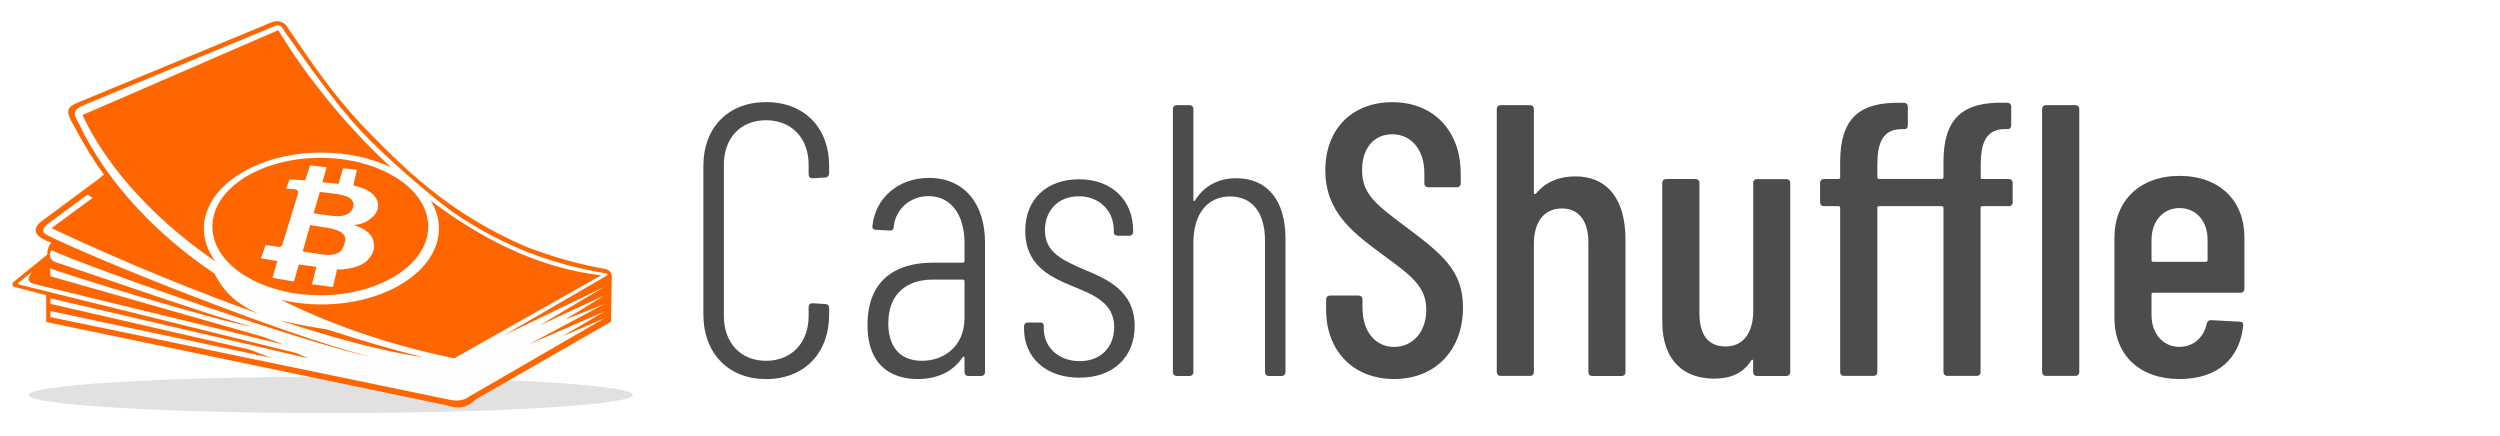
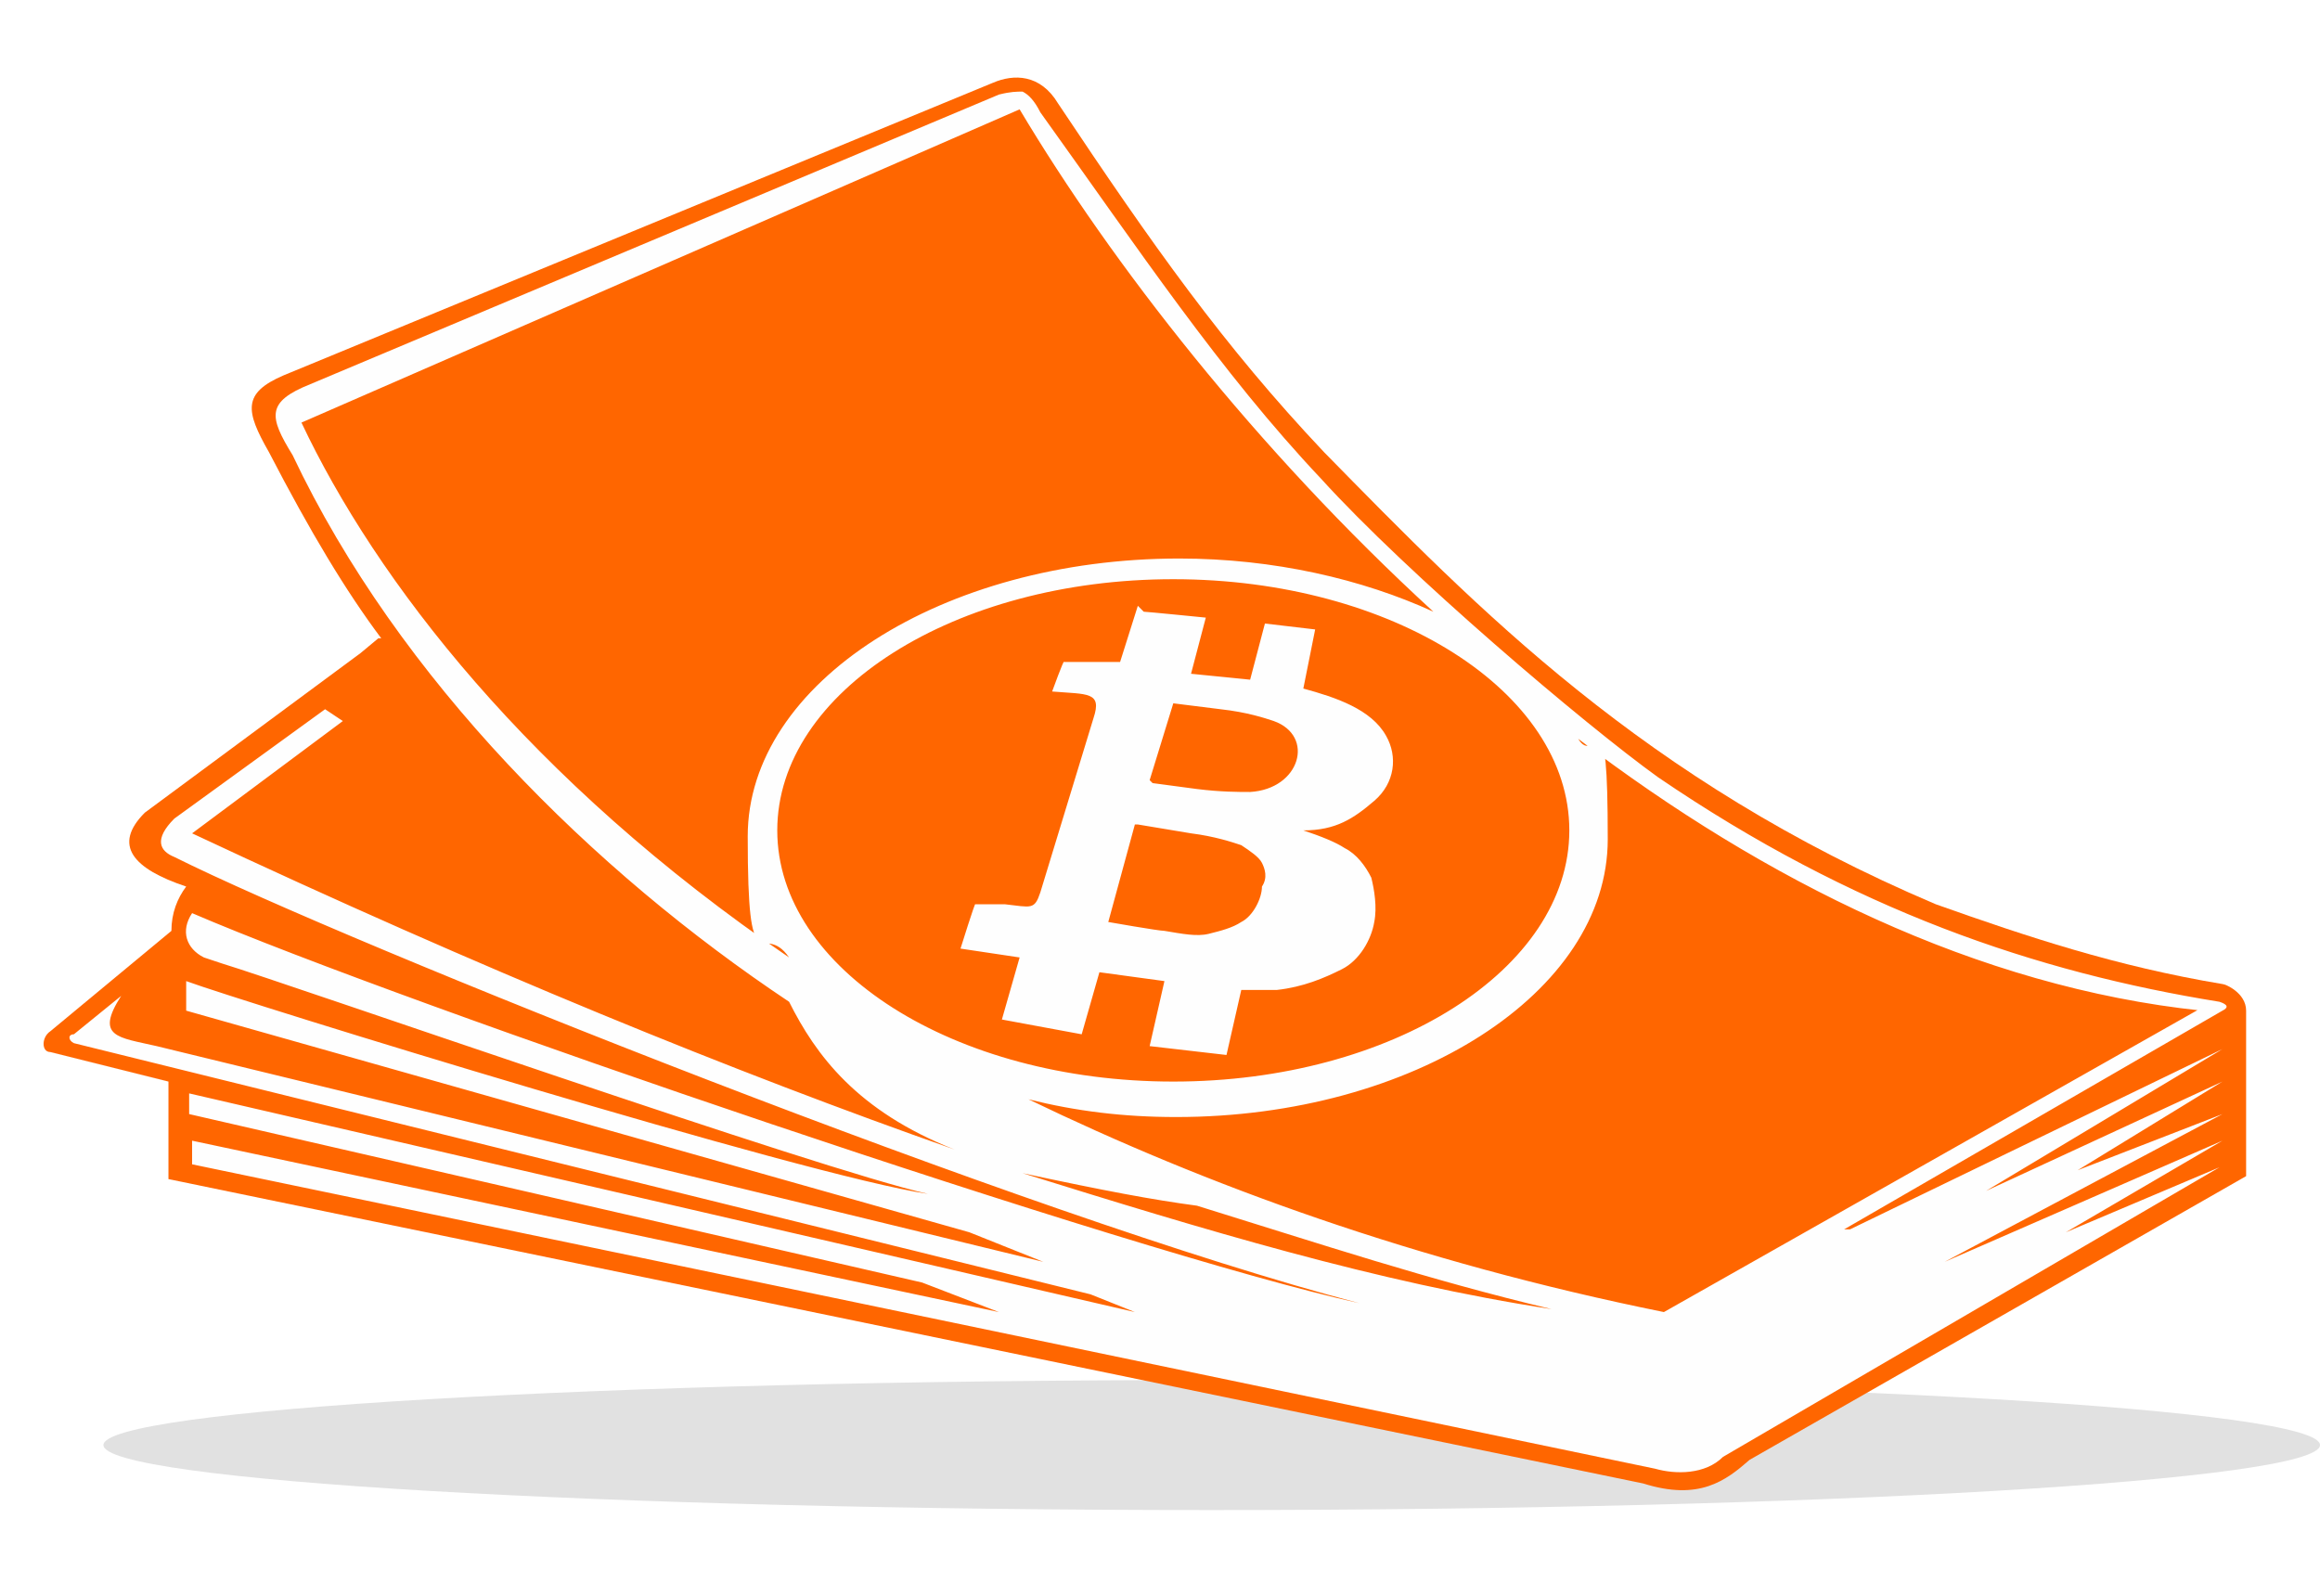
- <svg xmlns="http://www.w3.org/2000/svg" id="Original_Colorway_copy" viewBox="0 0 310 54">
-   <style>.st2{fill:#4c4c4c}</style>
-   <g id="Layer_3_copy">
-     <path d="M41.01 46.72c20.69 0 37.46 1.01 37.46 2.25 0 1.25-16.77 2.25-37.46 2.25S3.55 50.21 3.55 48.97s16.77-2.25 37.46-2.25z" fill-rule="evenodd" clip-rule="evenodd" fill="#e1e1e1" />
-     <path d="M12.88 21.65c-1.16-1.58-2.44-3.65-3.84-6.27-.8-1.39-.88-2.03.46-2.6L33.6 2.8c.68-.3 1.57-.3 2.15.74 3.24 4.79 5.6 8.16 8.95 11.79 5.16 5.34 10.83 11.13 20.68 15.33 3.11 1.15 6.14 2.09 9.73 2.7.14.02.8.34.75.91l-.1 5.63-16.72 9.6c-.85.74-1.66 1.39-3.56.78L5.74 39.93l-.01-3.33-3.94-1.02c-.3-.08-.31-.48-.06-.65l4.14-3.37c-.02-.65.17-1.06.49-1.47-1.81-.64-2.53-1.44-1.36-2.54l7.3-5.41.58-.49z" fill="#f60" />
-     <path class="st2" d="M87.22 38.99V20.57c0-4.8 3.12-7.91 7.77-7.91 4.7 0 7.82 3.12 7.82 7.91v.91c0 .29-.19.53-.48.53l-1.58.1c-.29 0-.48-.19-.48-.48v-1.2c0-3.31-2.11-5.52-5.28-5.52-3.17 0-5.23 2.21-5.23 5.52v18.75c0 3.31 2.06 5.56 5.23 5.56 3.17 0 5.28-2.25 5.28-5.56v-1.1c0-.29.19-.48.48-.48l1.58.1c.29 0 .48.19.48.48V39c0 4.84-3.12 8.01-7.82 8.01-4.65-.01-7.77-3.18-7.77-8.02zM122.14 30.07v16.07c0 .29-.19.48-.48.48h-1.58c-.29 0-.48-.19-.48-.48v-1.73c0-.19-.14-.24-.24-.1-1.25 1.87-3.26 2.69-5.56 2.69-2.73 0-6.23-1.2-6.23-6.71 0-5.56 3.5-7.72 8.1-7.72h3.74c.1 0 .19-.1.19-.19v-2.21c0-3.5-1.63-5.85-4.46-5.85-2.21 0-4.08 1.53-4.32 3.79 0 .34-.19.48-.48.48l-1.73-.1c-.29 0-.48-.19-.43-.48.38-3.6 3.36-5.95 7-5.95 4.37 0 6.96 3.17 6.96 8.01zm-2.54 9.35v-4.56c0-.1-.1-.19-.19-.19h-3.74c-3.21 0-5.52 1.73-5.52 5.42 0 3.31 1.82 4.65 4.17 4.65 2.59.01 5.28-1.67 5.28-5.32zM126.98 40.76v-.29c0-.29.19-.48.48-.48h1.49c.29 0 .48.14.48.38v.38c0 2.25 1.77 4.03 4.46 4.03 2.59 0 4.27-1.73 4.27-4.22 0-2.97-2.49-3.98-5.08-5.04-2.78-1.15-5.95-2.54-5.95-6.91 0-3.93 2.69-6.38 6.67-6.38 4.12 0 6.71 2.64 6.71 6.38v.14c0 .29-.19.48-.48.48h-1.44c-.29 0-.48-.19-.48-.38v-.34c0-2.3-1.73-4.17-4.32-4.17s-4.22 1.77-4.22 4.22c0 2.78 2.3 3.74 4.8 4.84 2.88 1.2 6.33 2.64 6.33 7.05 0 3.84-2.69 6.38-6.81 6.38-4.22.03-6.91-2.52-6.91-6.07zM159.4 29.59v16.55c0 .29-.19.48-.48.48h-1.58c-.29 0-.48-.19-.48-.48V29.83c0-3.45-1.58-5.47-4.32-5.47-2.83 0-4.56 2.16-4.56 5.76v16.02c0 .29-.19.48-.48.48h-1.58c-.29 0-.48-.19-.48-.48V13.52c0-.29.19-.48.48-.48h1.58c.29 0 .48.19.48.48v11.27c0 .19.14.19.24 0 1.2-1.87 3.02-2.69 5.08-2.69 3.9.01 6.1 2.79 6.1 7.49zM164.44 38.42v-1.29c0-.29.19-.48.48-.48h3.55c.29 0 .48.19.48.48v1.05c0 2.97 1.63 4.84 3.93 4.84 2.25 0 3.98-1.82 3.98-4.6 0-2.93-1.92-4.27-5.37-6.81-3.69-2.73-7.15-5.28-7.15-10.5 0-5.23 3.45-8.44 8.3-8.44 5.13 0 8.49 3.55 8.49 8.87v1.2c0 .29-.19.48-.48.48h-3.55c-.29 0-.48-.19-.48-.48v-1.29c0-2.88-1.63-4.8-3.98-4.8-2.16 0-3.74 1.58-3.74 4.46 0 2.73 1.39 4.03 5.08 6.76 4.89 3.65 7.43 5.66 7.43 10.26 0 5.42-3.55 8.87-8.54 8.87-5.02 0-8.43-3.45-8.43-8.58zM201.56 29.69v16.45c0 .29-.19.48-.48.48h-3.64c-.29 0-.48-.19-.48-.48V30.07c0-2.69-1.2-4.22-3.26-4.22-2.21 0-3.5 1.63-3.5 4.41v15.87c0 .29-.19.48-.48.48h-3.64c-.29 0-.48-.19-.48-.48V13.52c0-.29.19-.48.48-.48h3.64c.29 0 .48.19.48.48v10.41c0 .14.14.19.29.05 1.29-1.58 3.12-2.11 4.84-2.11 4.03 0 6.23 2.88 6.23 7.82zM217.87 22.21h3.64c.29 0 .48.19.48.48v23.45c0 .29-.19.48-.48.48h-3.64c-.29 0-.48-.19-.48-.48v-1.39c0-.19-.14-.19-.24-.05-1.05 1.68-2.69 2.25-4.6 2.25-3.6 0-6.43-2.06-6.43-7.1V22.68c0-.29.19-.48.48-.48h3.65c.29 0 .48.19.48.48v16.16c0 2.78 1.15 4.12 3.26 4.12 2.16 0 3.41-1.68 3.41-4.41V22.68c-.01-.28.18-.47.47-.47zM245.59 22.01c0 .1.1.19.19.19h3.31c.29 0 .48.19.48.48v2.4c0 .29-.19.48-.48.48h-3.31c-.1 0-.19.1-.19.19v20.38c0 .29-.19.48-.48.48h-3.64c-.29 0-.48-.19-.48-.48V25.75c0-.1-.1-.19-.19-.19h-7.82c-.1 0-.19.1-.19.19v20.38c0 .29-.19.48-.48.48h-3.65c-.29 0-.48-.19-.48-.48V25.75c0-.1-.1-.19-.19-.19h-1.82c-.29 0-.48-.19-.48-.48v-2.4c0-.29.19-.48.48-.48h1.82c.1 0 .19-.1.19-.19v-1.92c0-5.37 2.35-7.48 7.58-7.34h.33c.29 0 .48.19.48.48v2.3c0 .29-.14.48-.38.48h-.43c-2.35.05-2.97 1.77-2.97 4.46V22c0 .1.1.19.19.19h7.82c.1 0 .19-.1.19-.19v-1.92c0-5.37 2.35-7.48 7.58-7.34h.34c.29 0 .48.19.48.48v2.3c0 .29-.14.48-.38.48h-.43c-2.35.05-2.97 1.77-2.97 4.46v1.55zm8.11-8.97h3.65c.29 0 .48.19.48.48v32.61c0 .29-.19.48-.48.48h-3.65c-.29 0-.48-.19-.48-.48V13.52c0-.28.19-.48.48-.48zM277.82 36.3h-10.84c-.1 0-.19.1-.19.19v2.59c0 2.3 1.44 3.93 3.45 3.93 1.82 0 3.07-1.25 3.41-2.93.1-.29.24-.38.53-.38l3.55.19c.29 0 .48.19.43.48-.43 4.09-3.16 6.63-7.91 6.63-4.94 0-8.06-2.97-8.06-7.58v-9.98c0-4.51 3.12-7.63 8.06-7.63 5.04 0 8.06 3.12 8.06 7.63v6.38c-.01.29-.2.48-.49.48zm-11.03-6.57v2.54c0 .1.1.19.19.19h6.57c.1 0 .19-.1.19-.19v-2.54c0-2.3-1.39-3.93-3.5-3.93-2.01 0-3.45 1.63-3.45 3.93z" />
-     <path d="M74.54 34.14L56.33 44.43c-8.38-1.72-15.49-4.27-21.46-7.25 1.56.37 3.24.57 4.99.57 8.05 0 14.57-4.22 14.57-9.42 0-1.22-.36-2.38-1.01-3.44 6.28 4.76 13.47 8.38 21.12 9.25zM39.72 19.57c7.39 0 13.38 3.82 13.38 8.52s-5.99 8.52-13.38 8.52c-7.39 0-13.38-3.82-13.38-8.52s5.99-8.52 13.38-8.52zm8.75 1.17c-2.41-1.14-5.39-1.82-8.62-1.82-8.05 0-14.57 4.22-14.57 9.42 0 1.46.51 2.84 1.43 4.07C17.94 26.4 12.7 19.6 10.23 14.26L34.51 3.74c3.11 5.18 7.96 11.47 13.96 17zm-10.02-.24l-.61 1.86-1.92-.13-.44 1.15c1.17.11 1.68-.03 1.4.87l-1.81 5.88c-.19.63-.35.51-1.18.39l-.97-.14-.55 1.65 2.02.34-.6 2.08 2.66.46.61-2.12 2.17.3-.55 2.16 2.6.34.52-2.2c.73.05.71.01 1.21-.06.88-.11 1.61-.36 2.18-.74.57-.38.98-1.04 1.13-1.57.13-.45.06-1.06-.12-1.46-.19-.41-.5-.76-.94-1.03-.31-.2-.76-.41-1.38-.63 1.07-.09 1.71-.41 2.38-1.05.68-.65.82-1.5.38-2.25-.54-.92-1.66-1.34-2.82-1.61l.44-1.95-1.73-.17-.55 1.93-2-.2.52-1.86-2.05-.24zm.44 5.94l.77-2.64 1.56.18c.89.1 1.5.27 1.82.4 1.36.55.91 2.26-.81 2.41-.41.04-1.01 0-1.81-.12l-1.53-.23zm-.43 1.47l1.8.28c.79.12 1.36.26 1.71.43.35.16.6.37.73.6.13.24.16.51.07.81-.1.35-.32 1.01-.67 1.22-.34.21-.72.33-1.13.35-.41.02-.91-.03-1.5-.12-.19-.03-1.92-.28-1.93-.31l.92-3.26zm-3.81 11.83c2.76.58 4.37.89 5.88 1.1 4.17 1.34 7.82 2.45 11.98 3.46-5.92-.86-11.78-2.65-17.86-4.56zm27.76 1.88l12.81-7.43c.17-.14.16-.25-.14-.3-6.15-1.04-12.42-3.12-18.95-7.61-2.5-1.77-8.5-6.94-11.39-10.07-3.37-3.65-6.22-7.78-9.48-12.36-.21-.37-.37-.6-.56-.68-.18-.08-.42-.04-.8.13L10.46 13c-1.46.62-1.42 1.07-.65 2.39 3.63 7.64 10.16 14.12 16.79 18.53.93 1.85 2.33 3.66 5.59 5.03-7.35-2.63-16.03-6.06-25.8-10.66l5.1-3.75-.63-.41-5.06 3.72c-.74.74-.47 1.06.08 1.32 5.82 2.92 28.97 12.23 40.06 15.09-7.7-1.68-32.32-10.1-39.55-13.22-.44.57-.16 1.2.45 1.46l.57.18c2.31.73 20.34 7.02 23.89 7.83-4.12-.61-23.24-6.49-25.11-7.25l.07 1 26.38 7.51 2.55.97-30.03-7.3c-1.29-.33-2.12-.32-1.21-1.71L2.35 35c-.16.1-.15.25.04.29l34.4 8.5 1.45.64-32-7.44.02.69 24.77 5.69 2.57 1-27.34-5.8-.02.75L55.8 49.58c.7.15 1.65.15 2.33-.38l16.85-9.75-5.24 2.25L75 38.6l-9.44 4.11 9.41-5.03-4.88 1.94 4.86-2.99-8.01 3.7 8.03-4.78-12.56 6.07z" fill="#fefefe" />
-   </g>
+ <svg xmlns="http://www.w3.org/2000/svg" id="Original_Colorway_copy" version="1.1" viewBox="0 0 78.5 54">
+   <defs>
+     <style>
+       .st0 {
+         fill: #e1e1e1;
+         fill-rule: evenodd;
+       }
+ 
+       .st1 {
+         fill: #f60;
+       }
+ 
+       .st2 {
+         fill: #fefefe;
+       }
+     </style>
+   </defs>
+   <path class="st0" d="M41,46.7c20.7,0,37.5,1,37.5,2.2s-16.8,2.2-37.5,2.2-37.5-1-37.5-2.2,16.8-2.2,37.5-2.2Z" />
+   <path class="st1" d="M12.9,21.6c-1.2-1.6-2.4-3.6-3.8-6.3-.8-1.4-.9-2,.5-2.6L33.6,2.8c.7-.3,1.6-.3,2.2.7,3.2,4.8,5.6,8.2,9,11.8,5.2,5.3,10.8,11.1,20.7,15.3,3.1,1.1,6.1,2.1,9.7,2.7.1,0,.8.3.8.9v5.6c0,0-16.8,9.6-16.8,9.6-.8.7-1.7,1.4-3.6.8L5.7,39.9v-3.3s-4-1-4-1c-.3,0-.3-.5,0-.7l4.1-3.4c0-.6.2-1.1.5-1.5-1.8-.6-2.5-1.4-1.4-2.5l7.3-5.4s.6-.5.6-.5Z" />
+   <path class="st2" d="M74.5,34.1l-18.2,10.3c-8.4-1.7-15.5-4.3-21.5-7.2,1.6.4,3.2.6,5,.6,8,0,14.6-4.2,14.6-9.4s-.4-2.4-1-3.4c6.3,4.8,13.5,8.4,21.1,9.2ZM39.7,19.6c7.4,0,13.4,3.8,13.4,8.5s-6,8.5-13.4,8.5-13.4-3.8-13.4-8.5,6-8.5,13.4-8.5ZM48.5,20.7c-2.4-1.1-5.4-1.8-8.6-1.8-8,0-14.6,4.2-14.6,9.4s.5,2.8,1.4,4.1c-8.8-6-14-12.8-16.5-18.1L34.5,3.7c3.1,5.2,8,11.5,14,17ZM38.5,20.5l-.6,1.9h-1.9c0-.1-.4,1-.4,1,1.2.1,1.7,0,1.4.9l-1.8,5.9c-.2.6-.3.5-1.2.4h-1c0-.1-.5,1.5-.5,1.5l2,.3-.6,2.1,2.7.5.6-2.1,2.2.3-.5,2.2,2.6.3.5-2.2c.7,0,.7,0,1.2,0,.9-.1,1.6-.4,2.2-.7s1-1,1.1-1.6c.1-.5,0-1.1-.1-1.5-.2-.4-.5-.8-.9-1-.3-.2-.8-.4-1.4-.6,1.1,0,1.7-.4,2.4-1,.7-.6.8-1.5.4-2.2-.5-.9-1.7-1.3-2.8-1.6l.4-2-1.7-.2-.5,1.9-2-.2.5-1.9s-2-.2-2.1-.2ZM38.9,26.4l.8-2.6,1.6.2c.9.1,1.5.3,1.8.4,1.4.5.9,2.3-.8,2.4-.4,0-1,0-1.8-.1l-1.5-.2ZM38.5,27.9l1.8.3c.8.1,1.4.3,1.7.4.3.2.6.4.7.6.1.2.2.5,0,.8,0,.4-.3,1-.7,1.2-.3.2-.7.3-1.1.4s-.9,0-1.5-.1c-.2,0-1.9-.3-1.9-.3,0,0,.9-3.3.9-3.3ZM34.6,39.7c2.8.6,4.4.9,5.9,1.1,4.2,1.3,7.8,2.5,12,3.5-5.9-.9-11.8-2.7-17.9-4.6ZM62.4,41.6l12.8-7.4c.2-.1.2-.2-.1-.3-6.2-1-12.4-3.1-19-7.6-2.5-1.8-8.5-6.9-11.4-10.1-3.4-3.6-6.2-7.8-9.5-12.4-.2-.4-.4-.6-.6-.7-.2,0-.4,0-.8.1L10.5,13c-1.5.6-1.4,1.1-.6,2.4,3.6,7.6,10.2,14.1,16.8,18.5.9,1.8,2.3,3.7,5.6,5-7.4-2.6-16-6.1-25.8-10.7l5.1-3.8-.6-.4-5.1,3.7c-.7.7-.5,1.1,0,1.3,5.8,2.9,29,12.2,40.1,15.1-7.7-1.7-32.3-10.1-39.5-13.2-.4.6-.2,1.2.4,1.5l.6.2c2.3.7,20.3,7,23.9,7.8-4.1-.6-23.2-6.5-25.1-7.2v1c0,0,26.5,7.5,26.5,7.5l2.5,1-30-7.3c-1.3-.3-2.1-.3-1.2-1.7l-1.6,1.3c-.2,0-.2.2,0,.3l34.4,8.5,1.5.6-32-7.4v.7s24.8,5.7,24.8,5.7l2.6,1-27.3-5.8v.8s49.5,10.3,49.5,10.3c.7.2,1.7.2,2.3-.4l16.8-9.8-5.2,2.2,5.3-3.1-9.4,4.1,9.4-5-4.9,1.9,4.9-3-8,3.7,8-4.8s-12.6,6.1-12.6,6.1Z" />
</svg>
